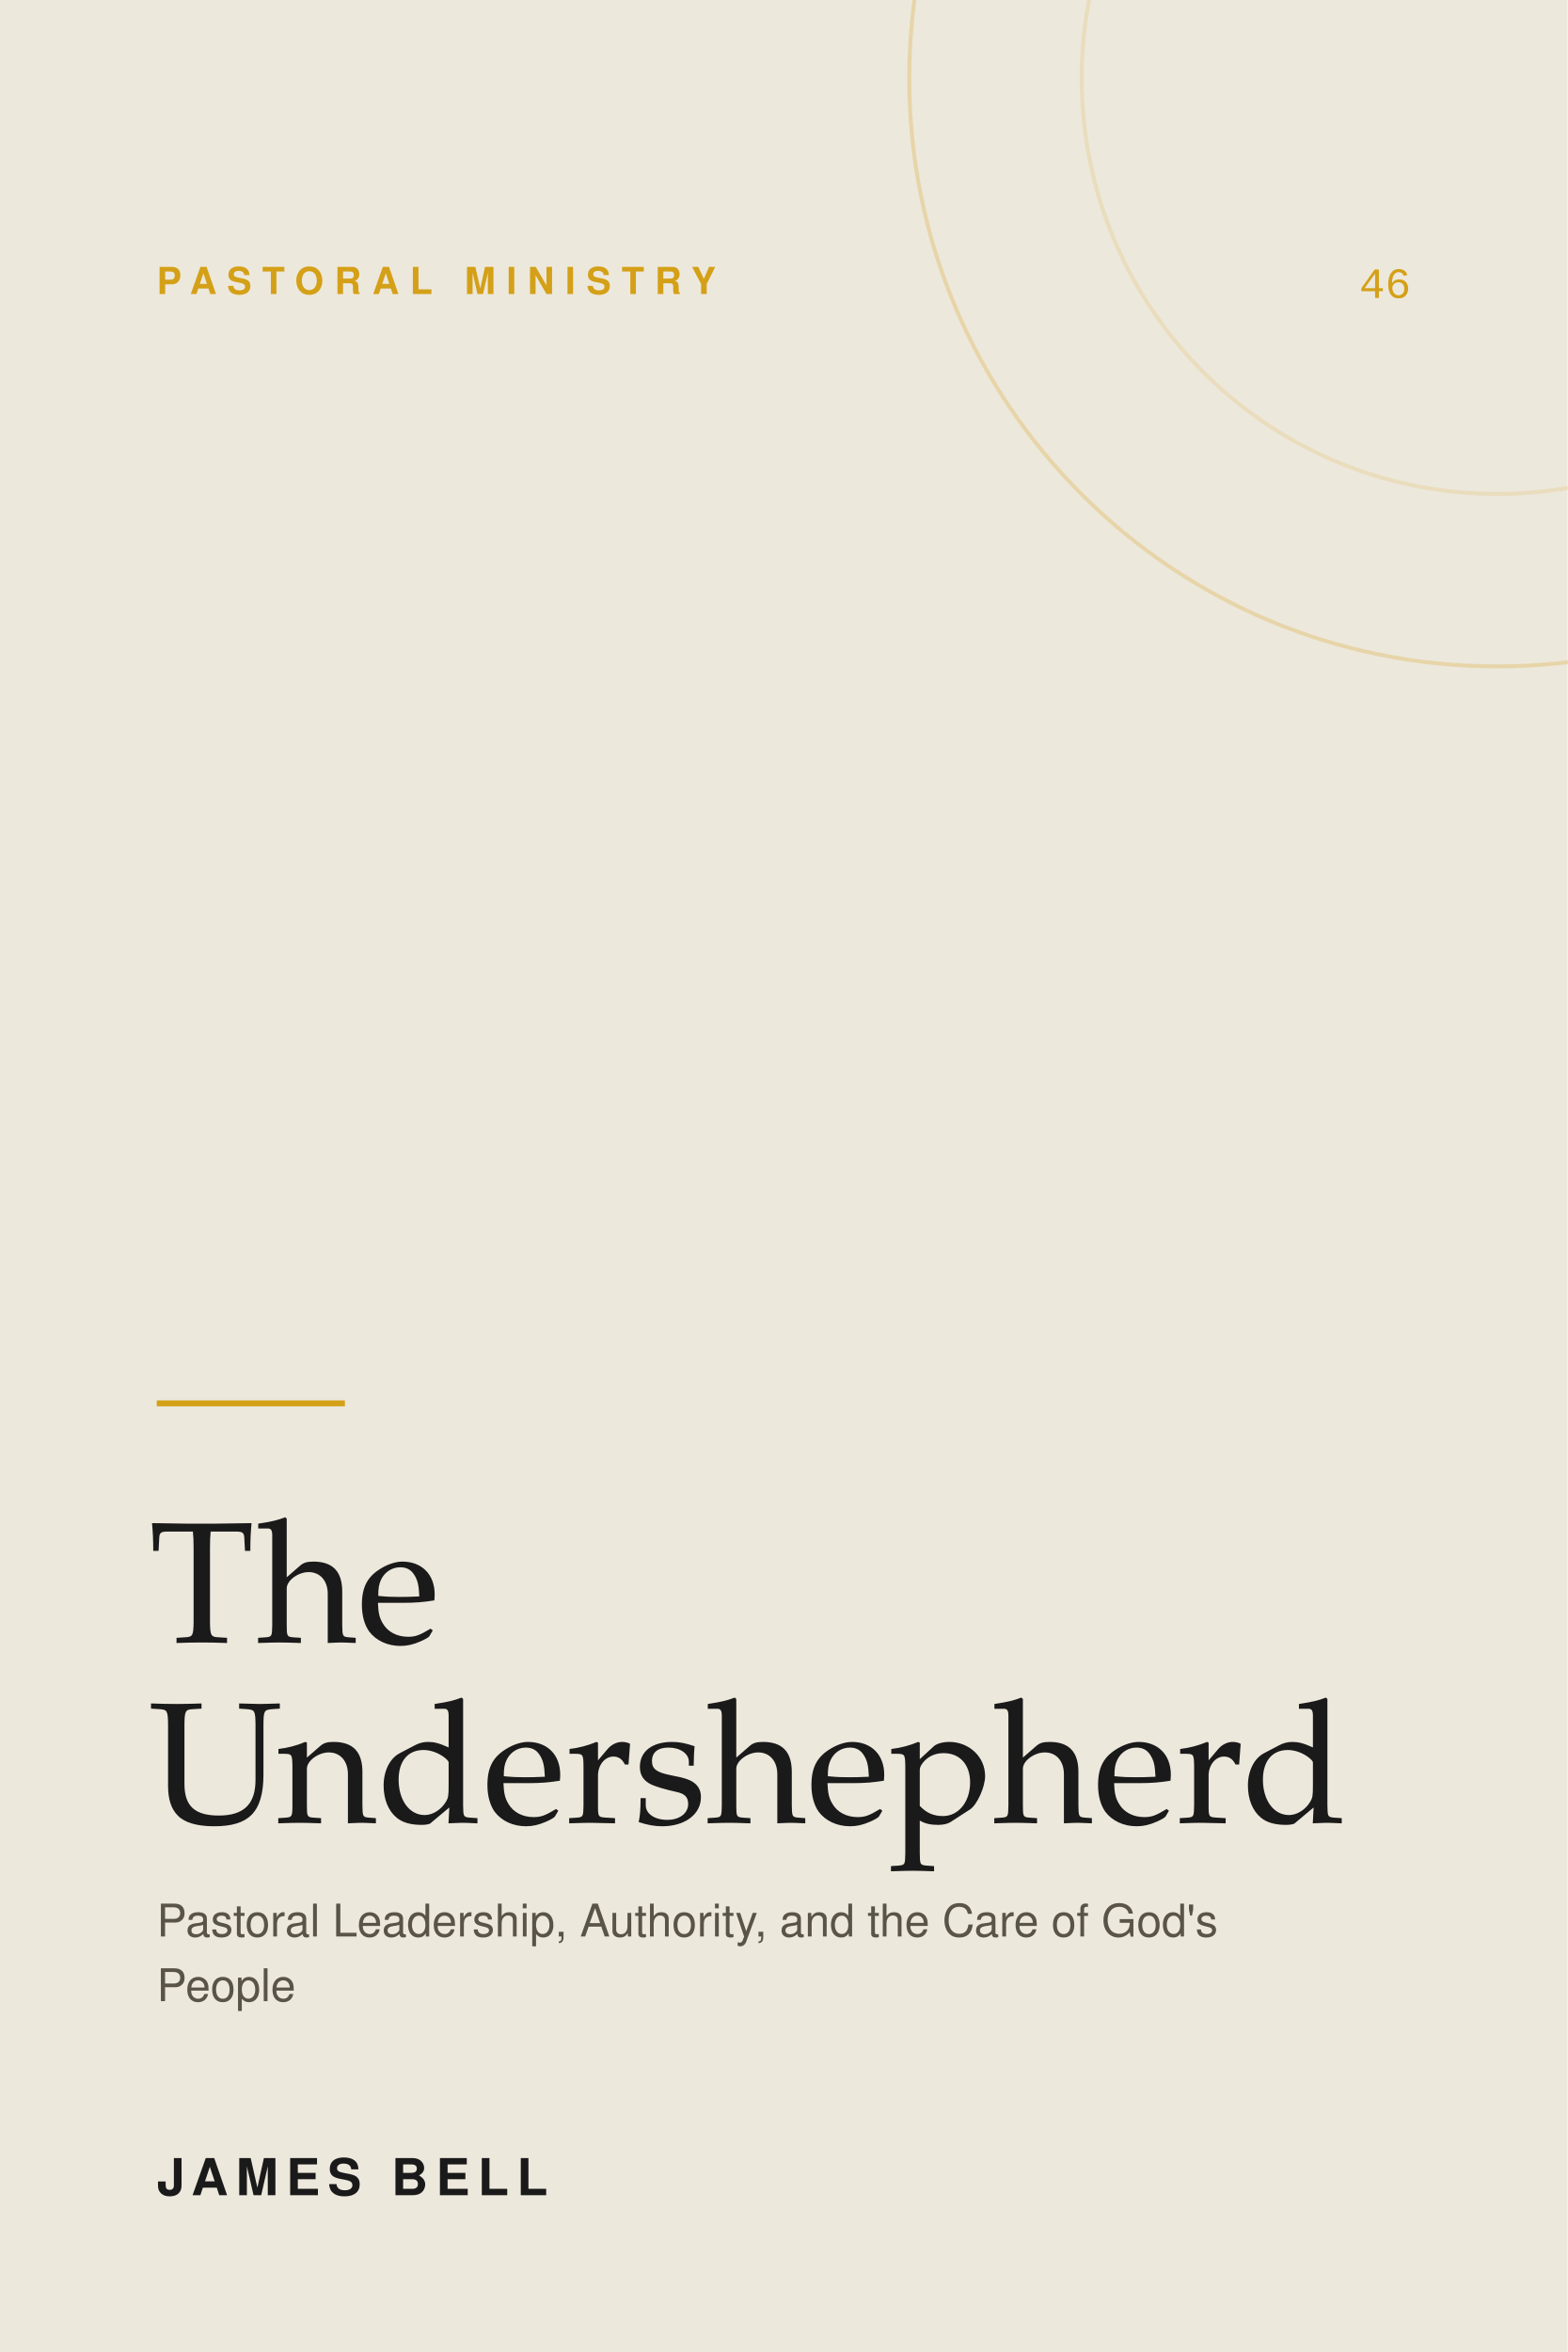
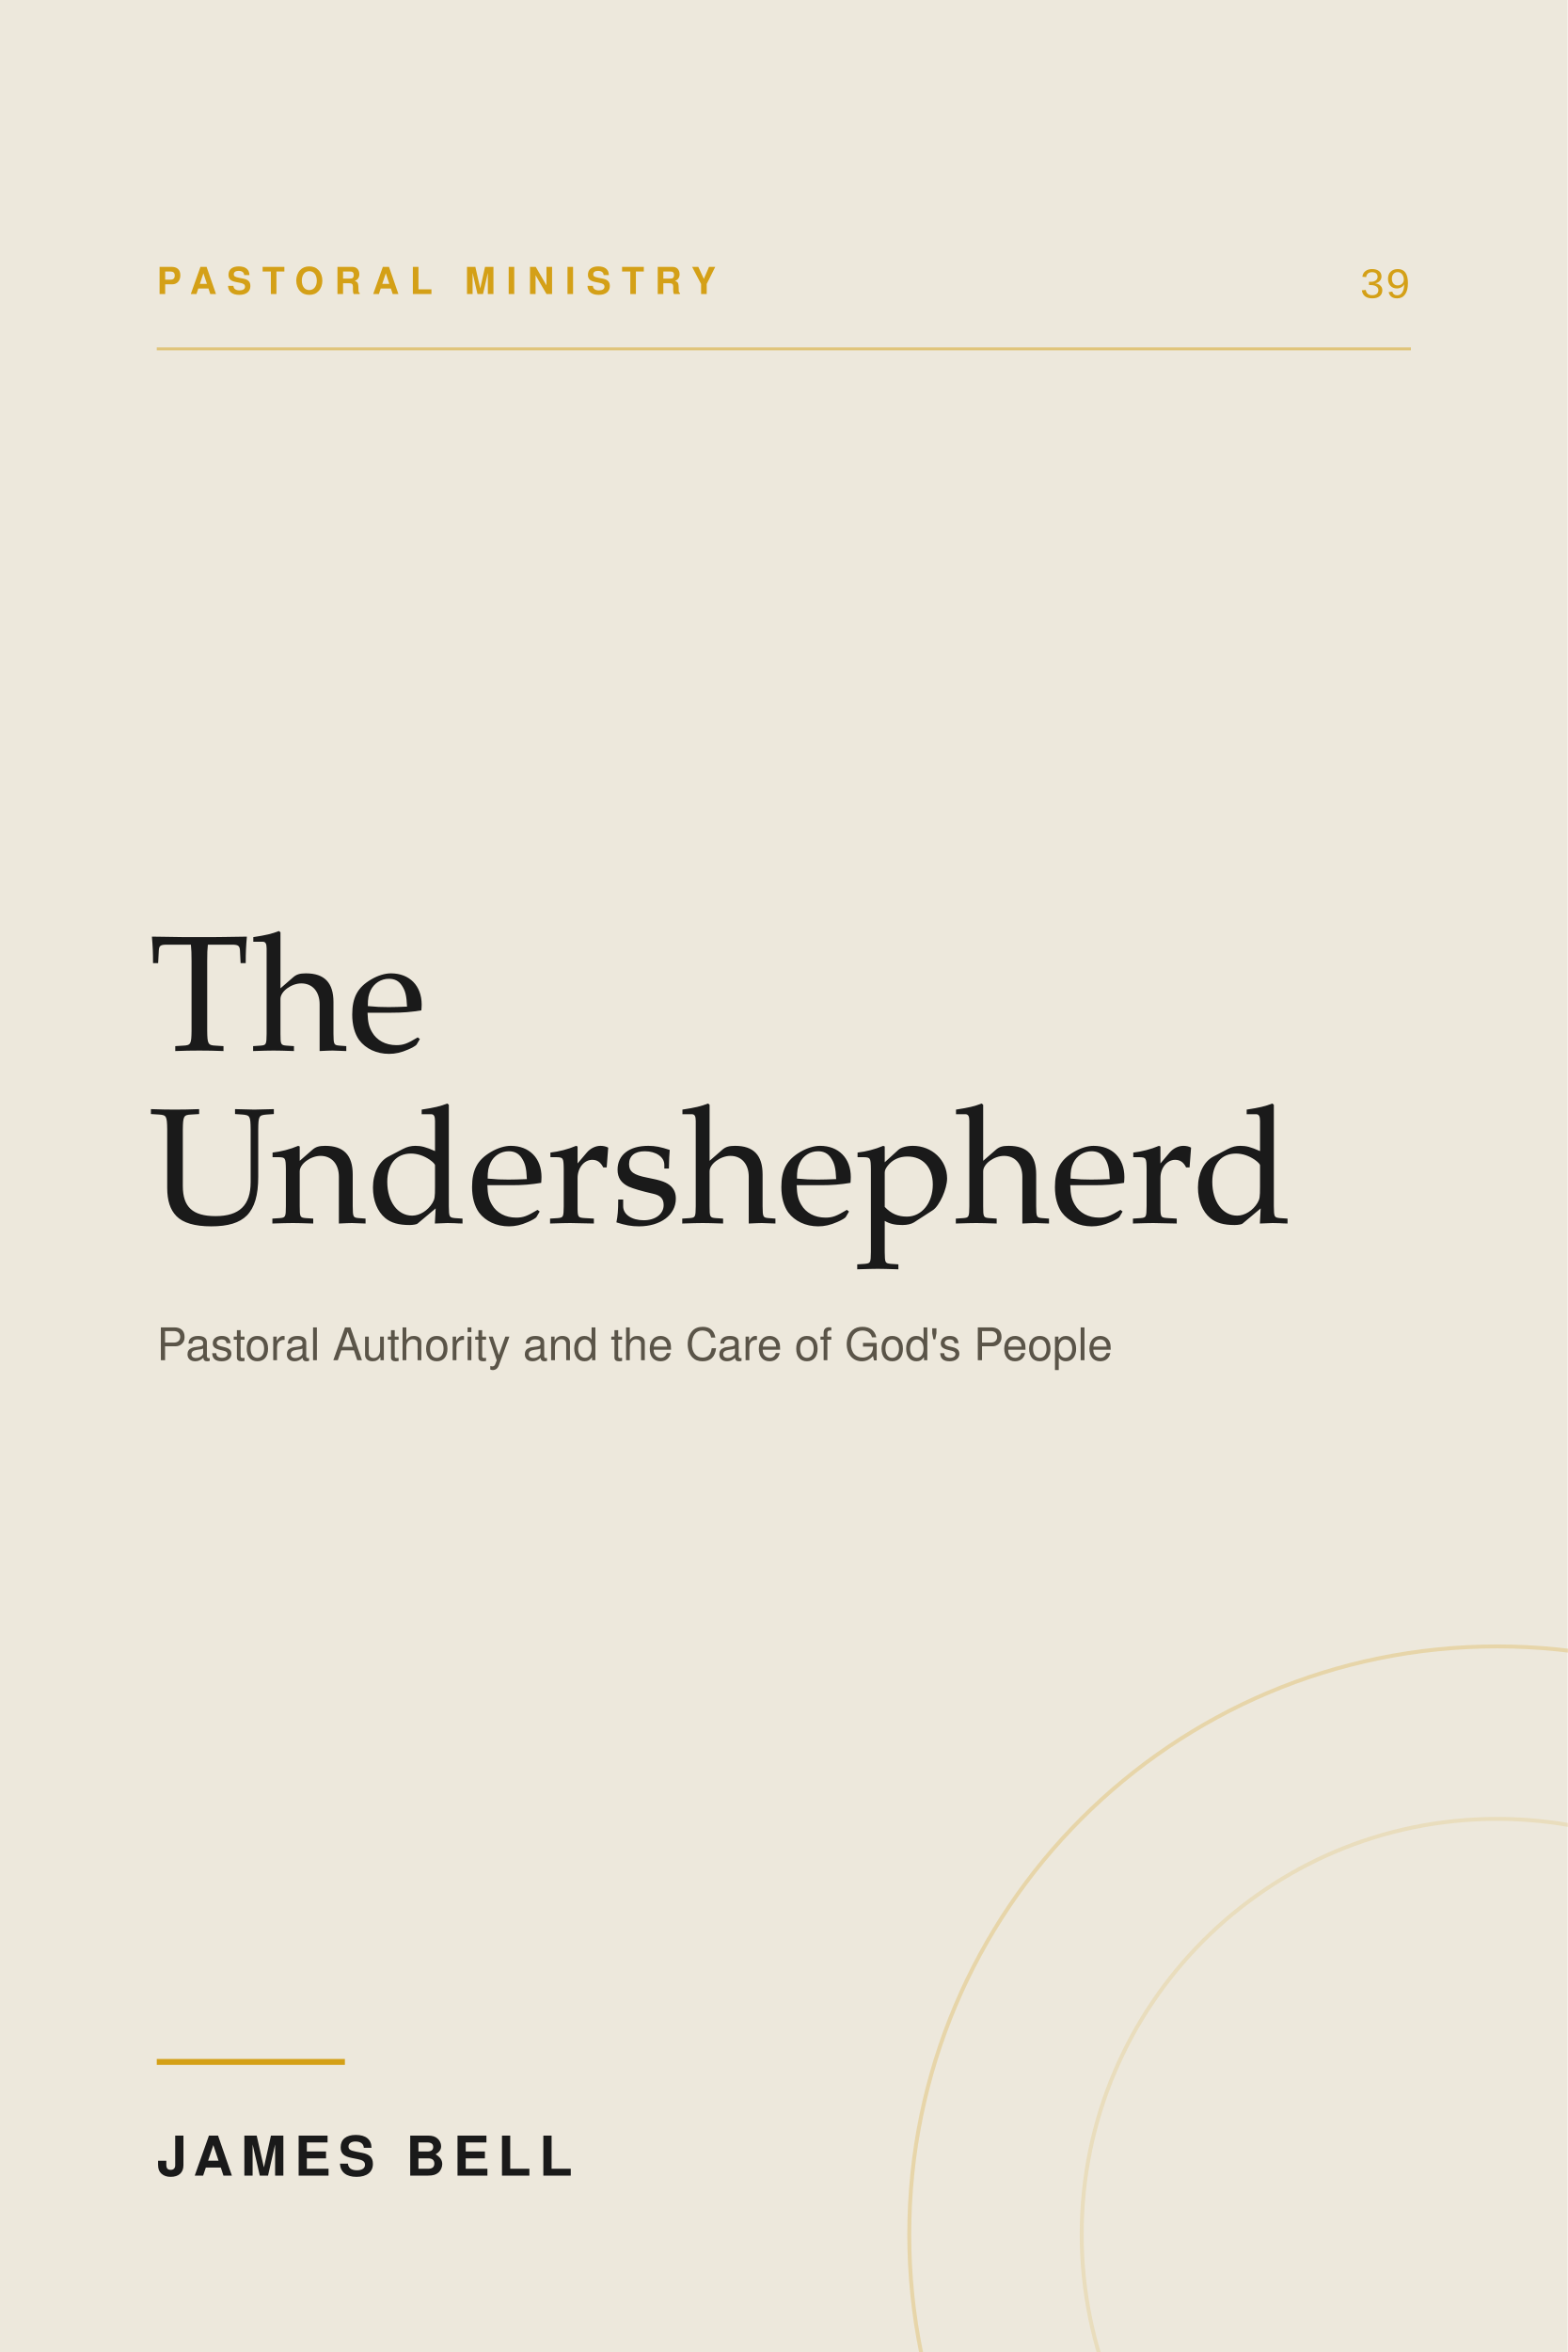
<svg xmlns="http://www.w3.org/2000/svg" width="800" height="1200" viewBox="0 0 800 1200" role="img" aria-label="The Undershepherd by James Bell">
  <rect width="800" height="1200" fill="#EDE8DC" />
-   <circle cx="764" cy="40" r="300" fill="none" stroke="#D4A017" stroke-width="2" opacity="0.26" />
-   <circle cx="764" cy="40" r="212" fill="none" stroke="#D4A017" stroke-width="2" opacity="0.16" />
+   <circle cx="764" cy="1140" r="300" fill="none" stroke="#D4A017" stroke-width="2" opacity="0.26" />
+   <circle cx="764" cy="1140" r="212" fill="none" stroke="#D4A017" stroke-width="2" opacity="0.16" />
  <text x="80" y="150" font-family="Helvetica, Arial, sans-serif" font-size="19" letter-spacing="5.5" font-weight="700" fill="#D4A017">PASTORAL MINISTRY</text>
-   <text x="720" y="152" text-anchor="end" font-family="'JetBrains Mono', 'Courier New', monospace" font-size="22" fill="#D4A017">46</text>
-   <line x1="80" y1="716" x2="176" y2="716" stroke="#D4A017" stroke-width="3" />
-   <text x="76" y="838" font-family="Palatino, 'Palatino Linotype', Georgia, serif" font-size="88" fill="#1A1A1A">The</text>
-   <text x="76" y="930" font-family="Palatino, 'Palatino Linotype', Georgia, serif" font-size="88" fill="#1A1A1A">Undershepherd</text>
-   <text x="80" y="988" font-family="Helvetica, Arial, sans-serif" font-size="23" fill="#5A5448">Pastoral Leadership, Authority, and the Care of God's</text>
-   <text x="80" y="1021" font-family="Helvetica, Arial, sans-serif" font-size="23" fill="#5A5448">People</text>
-   <text x="80" y="1120" font-family="Helvetica, Arial, sans-serif" font-size="26" letter-spacing="4" font-weight="700" fill="#1A1A1A">JAMES BELL</text>
+   <text x="720" y="152" text-anchor="end" font-family="'JetBrains Mono', 'Courier New', monospace" font-size="22" fill="#D4A017">39</text>
+   <line x1="80" y1="178" x2="720" y2="178" stroke="#D4A017" stroke-width="1.5" opacity="0.5" />
+   <text x="76" y="536" font-family="Palatino, 'Palatino Linotype', Georgia, serif" font-size="84" fill="#1A1A1A">The</text>
+   <text x="76" y="624" font-family="Palatino, 'Palatino Linotype', Georgia, serif" font-size="84" fill="#1A1A1A">Undershepherd</text>
+   <text x="80" y="694" font-family="Helvetica, Arial, sans-serif" font-size="23" fill="#5A5448">Pastoral Authority and the Care of God's People</text>
+   <line x1="80" y1="1052" x2="176" y2="1052" stroke="#D4A017" stroke-width="3" />
+   <text x="80" y="1110" font-family="Helvetica, Arial, sans-serif" font-size="28" letter-spacing="4" font-weight="700" fill="#1A1A1A">JAMES BELL</text>
</svg>
